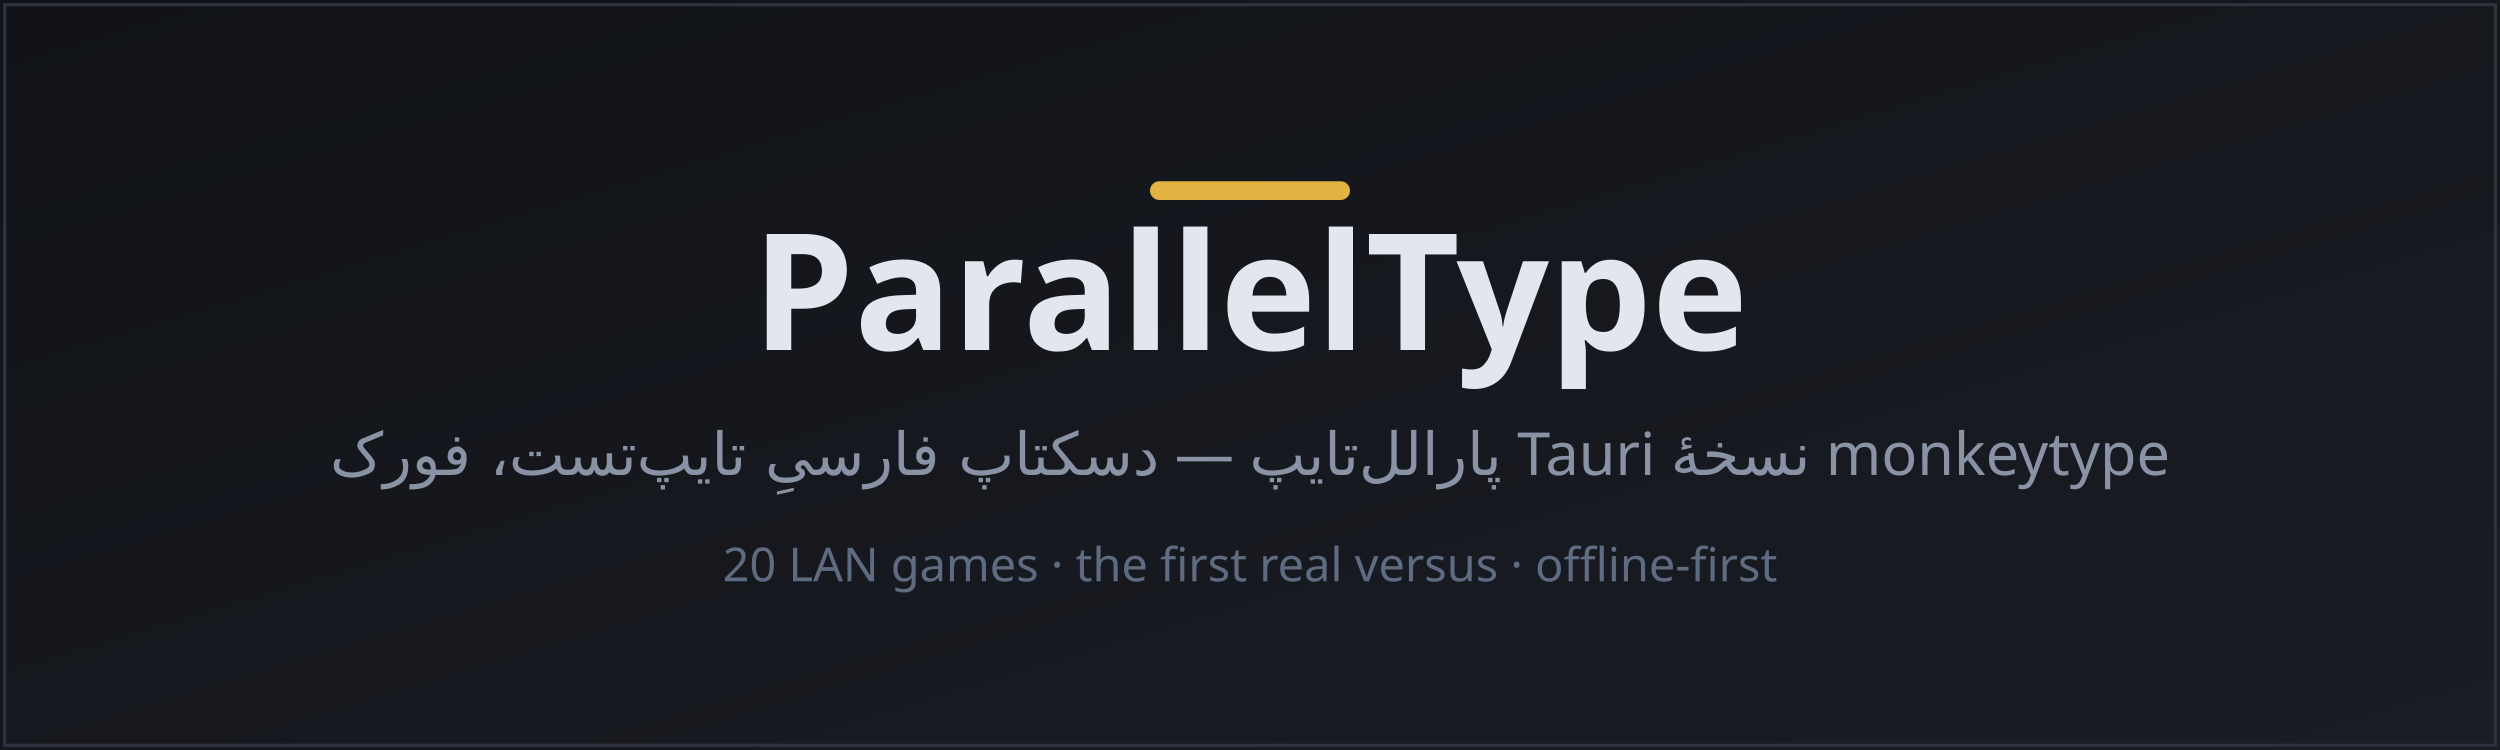
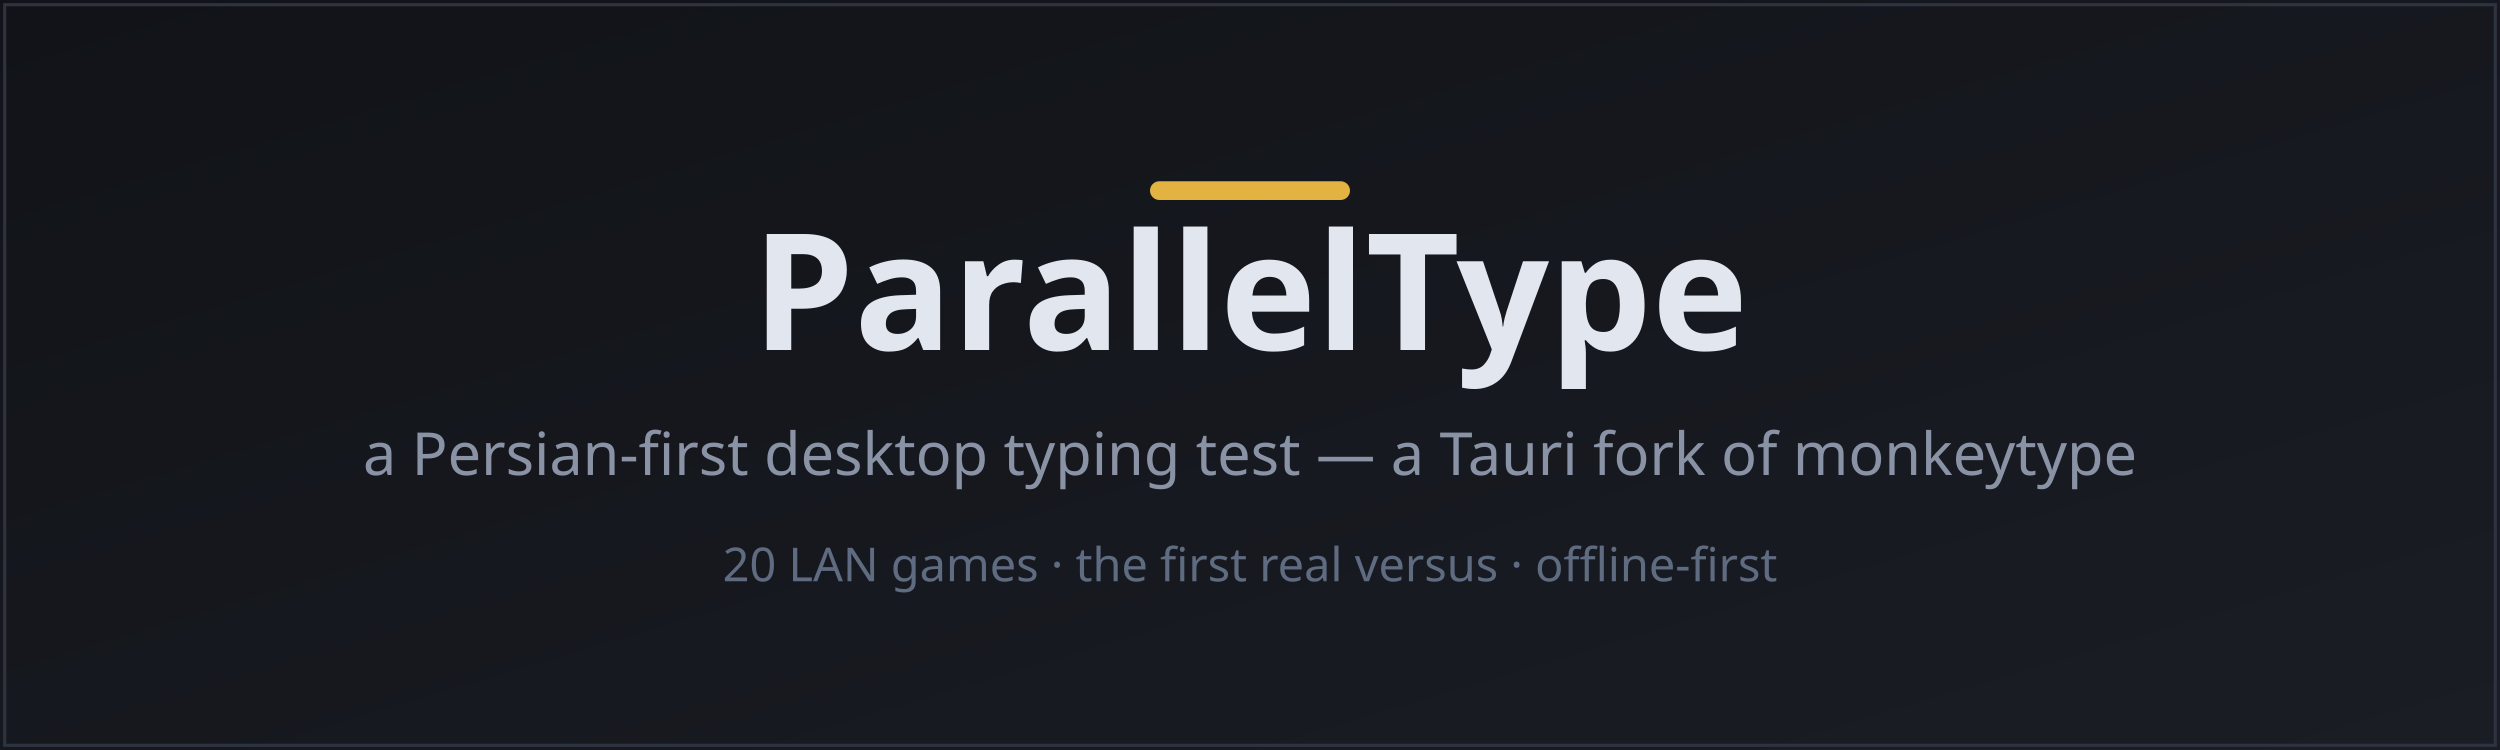
- <svg xmlns="http://www.w3.org/2000/svg" width="800" height="240" viewBox="0 0 800 240" role="img" aria-label="ParallelType — a Persian desktop typing fork">
+ <svg xmlns="http://www.w3.org/2000/svg" width="800" height="240" viewBox="0 0 800 240" role="img" aria-label="ParallelType — a Persian-first desktop typing test">
  <defs>
    <linearGradient id="bg" x1="0" y1="0" x2="1" y2="1">
      <stop offset="0" stop-color="#111318" />
      <stop offset="1" stop-color="#1a1d24" />
    </linearGradient>
  </defs>
  <rect width="800" height="240" fill="url(#bg)" />
  <rect x="1.5" y="1.5" width="797" height="237" fill="none" stroke="#2e3340" stroke-width="1" />
-   <g font-family="Segoe UI, Vazirmatn, sans-serif">
+   <g font-family="Segoe UI, sans-serif">
    <text x="400" y="112" text-anchor="middle" font-size="52" font-weight="700" fill="#e2e6ee">ParallelType</text>
-     <text x="400" y="152" text-anchor="middle" font-size="19" fill="#8a93a5">پارالل‌تایپ — دسکتاپ فارسیِ تایپ‌تست، فورک Tauri نسخهٔ monkeytype</text>
+     <text x="400" y="152" text-anchor="middle" font-size="19" fill="#8a93a5">a Persian-first desktop typing test — a Tauri fork of monkeytype</text>
    <text x="400" y="186" text-anchor="middle" font-size="15" fill="#5f6b80">20 LAN games · the first real versus · offline-first</text>
  </g>
  <g fill="#e2b341">
    <rect x="368" y="58" width="64" height="6" rx="3" />
  </g>
</svg>
